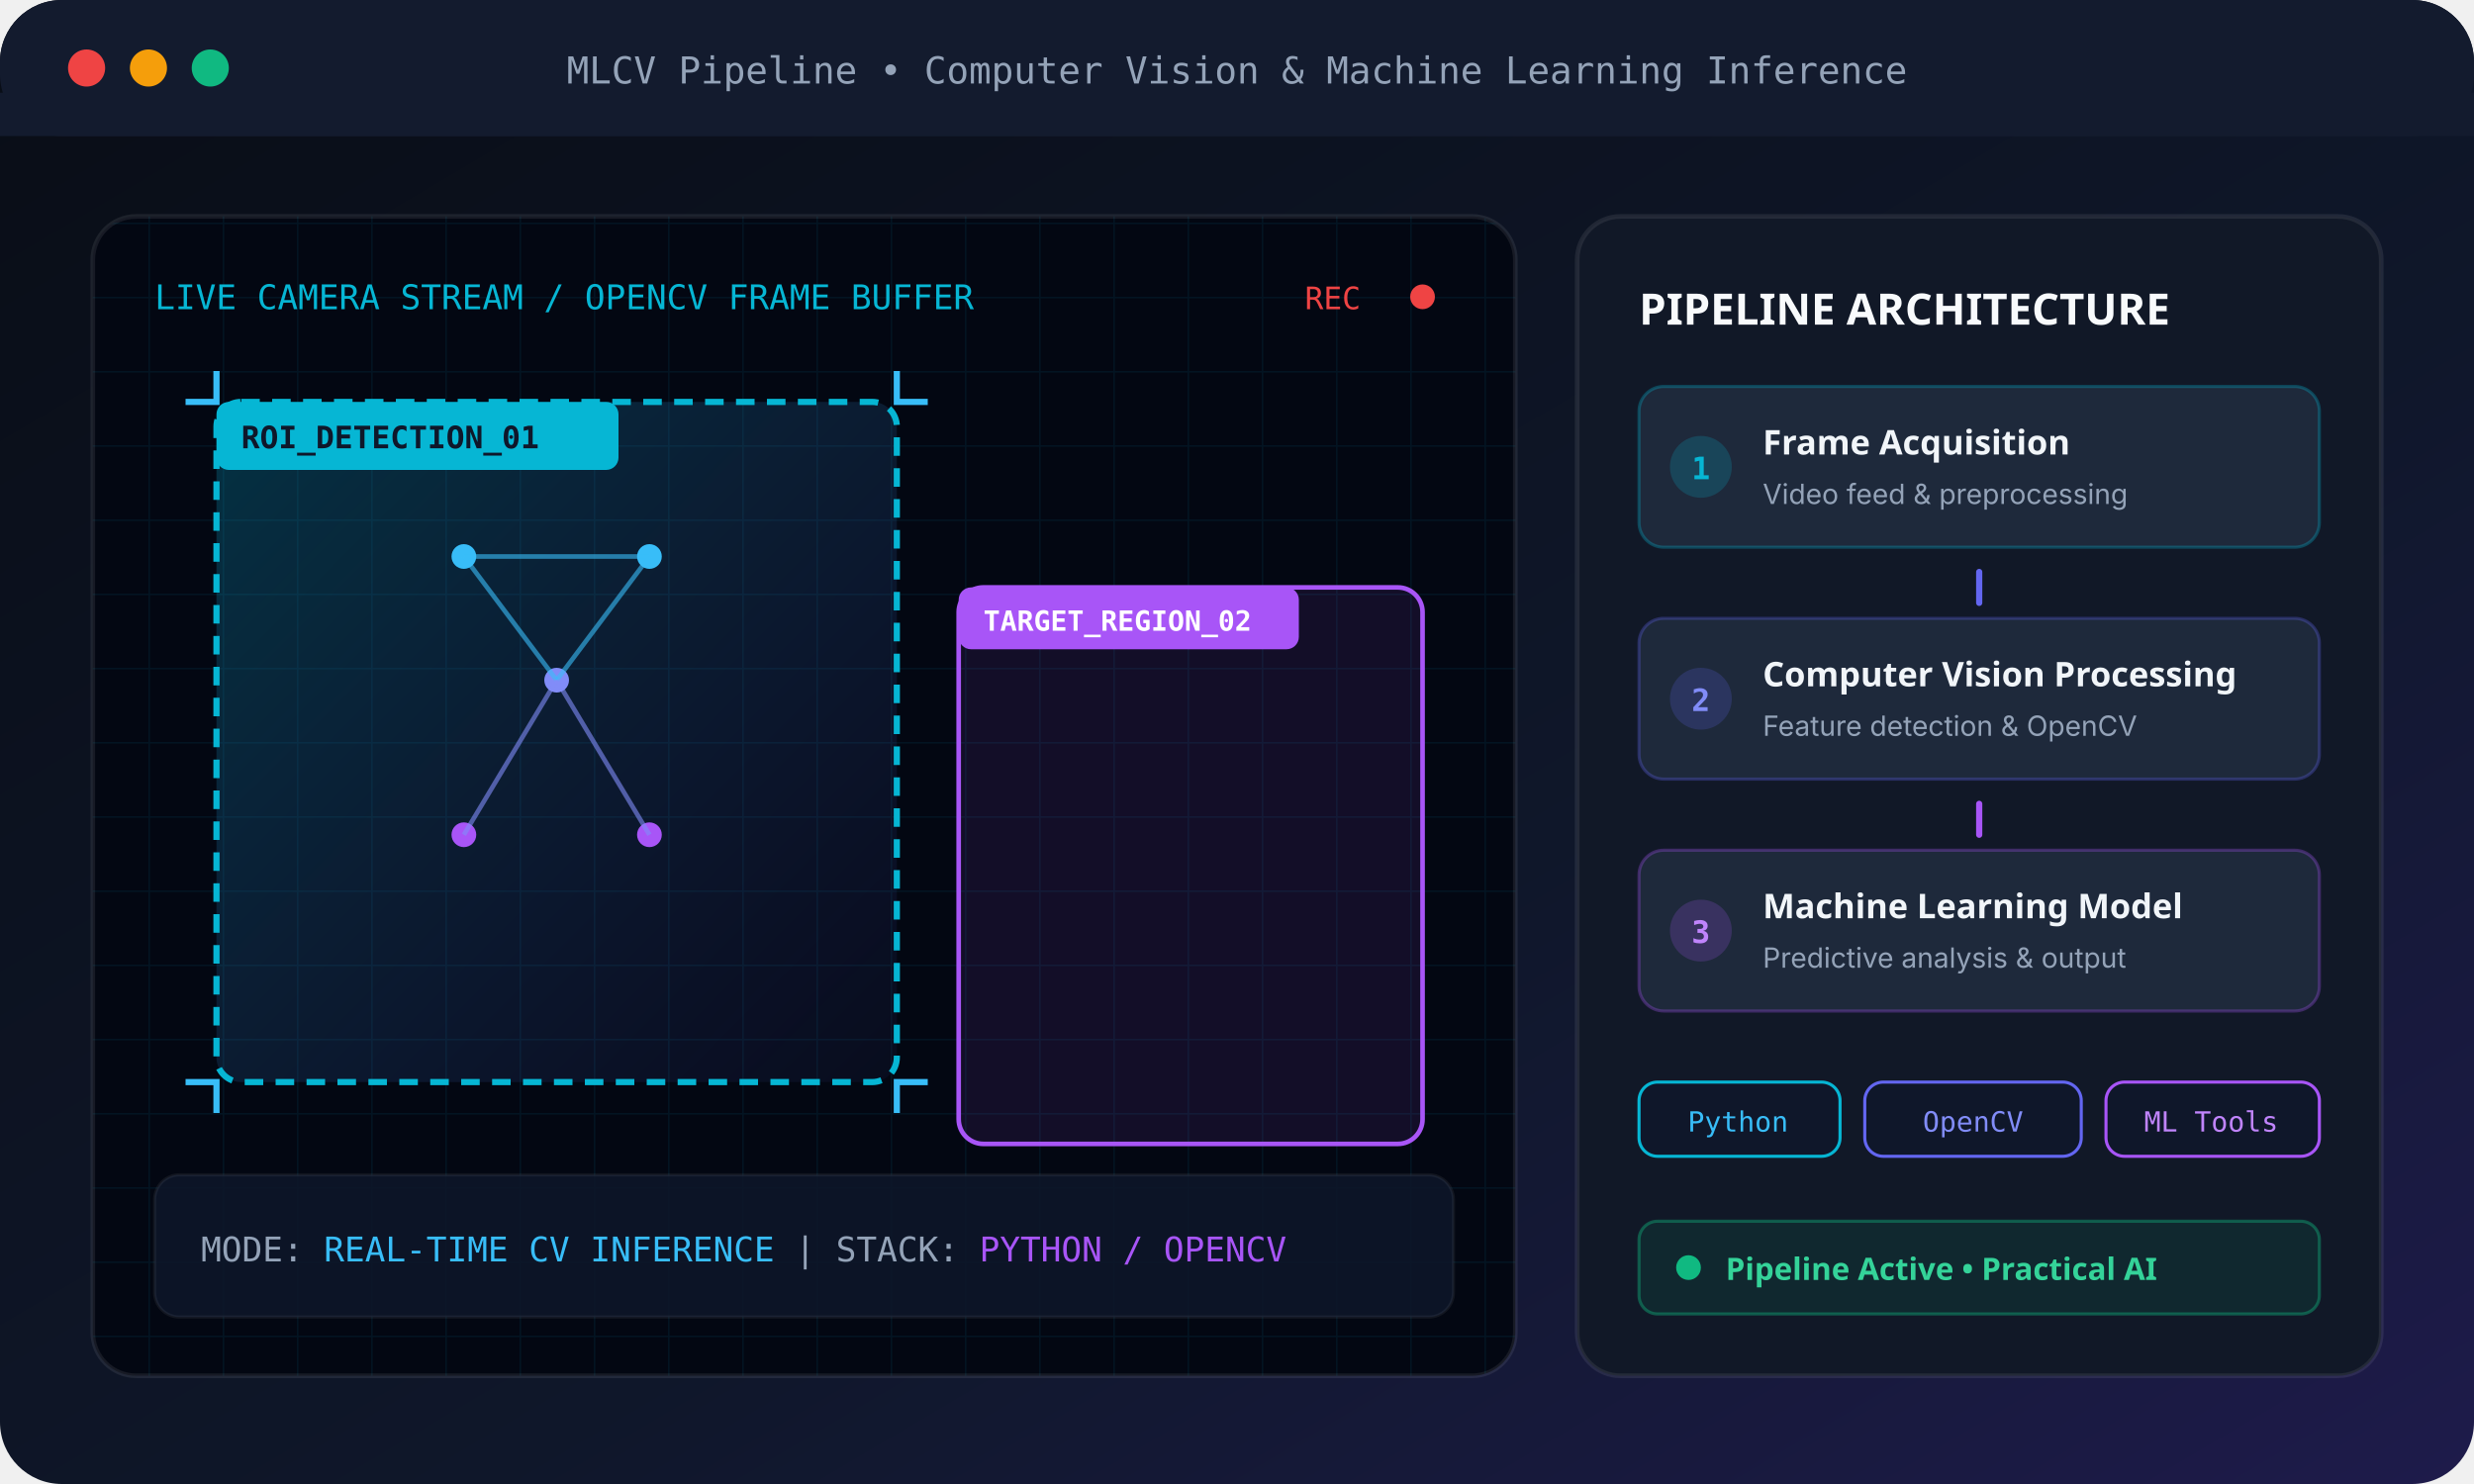
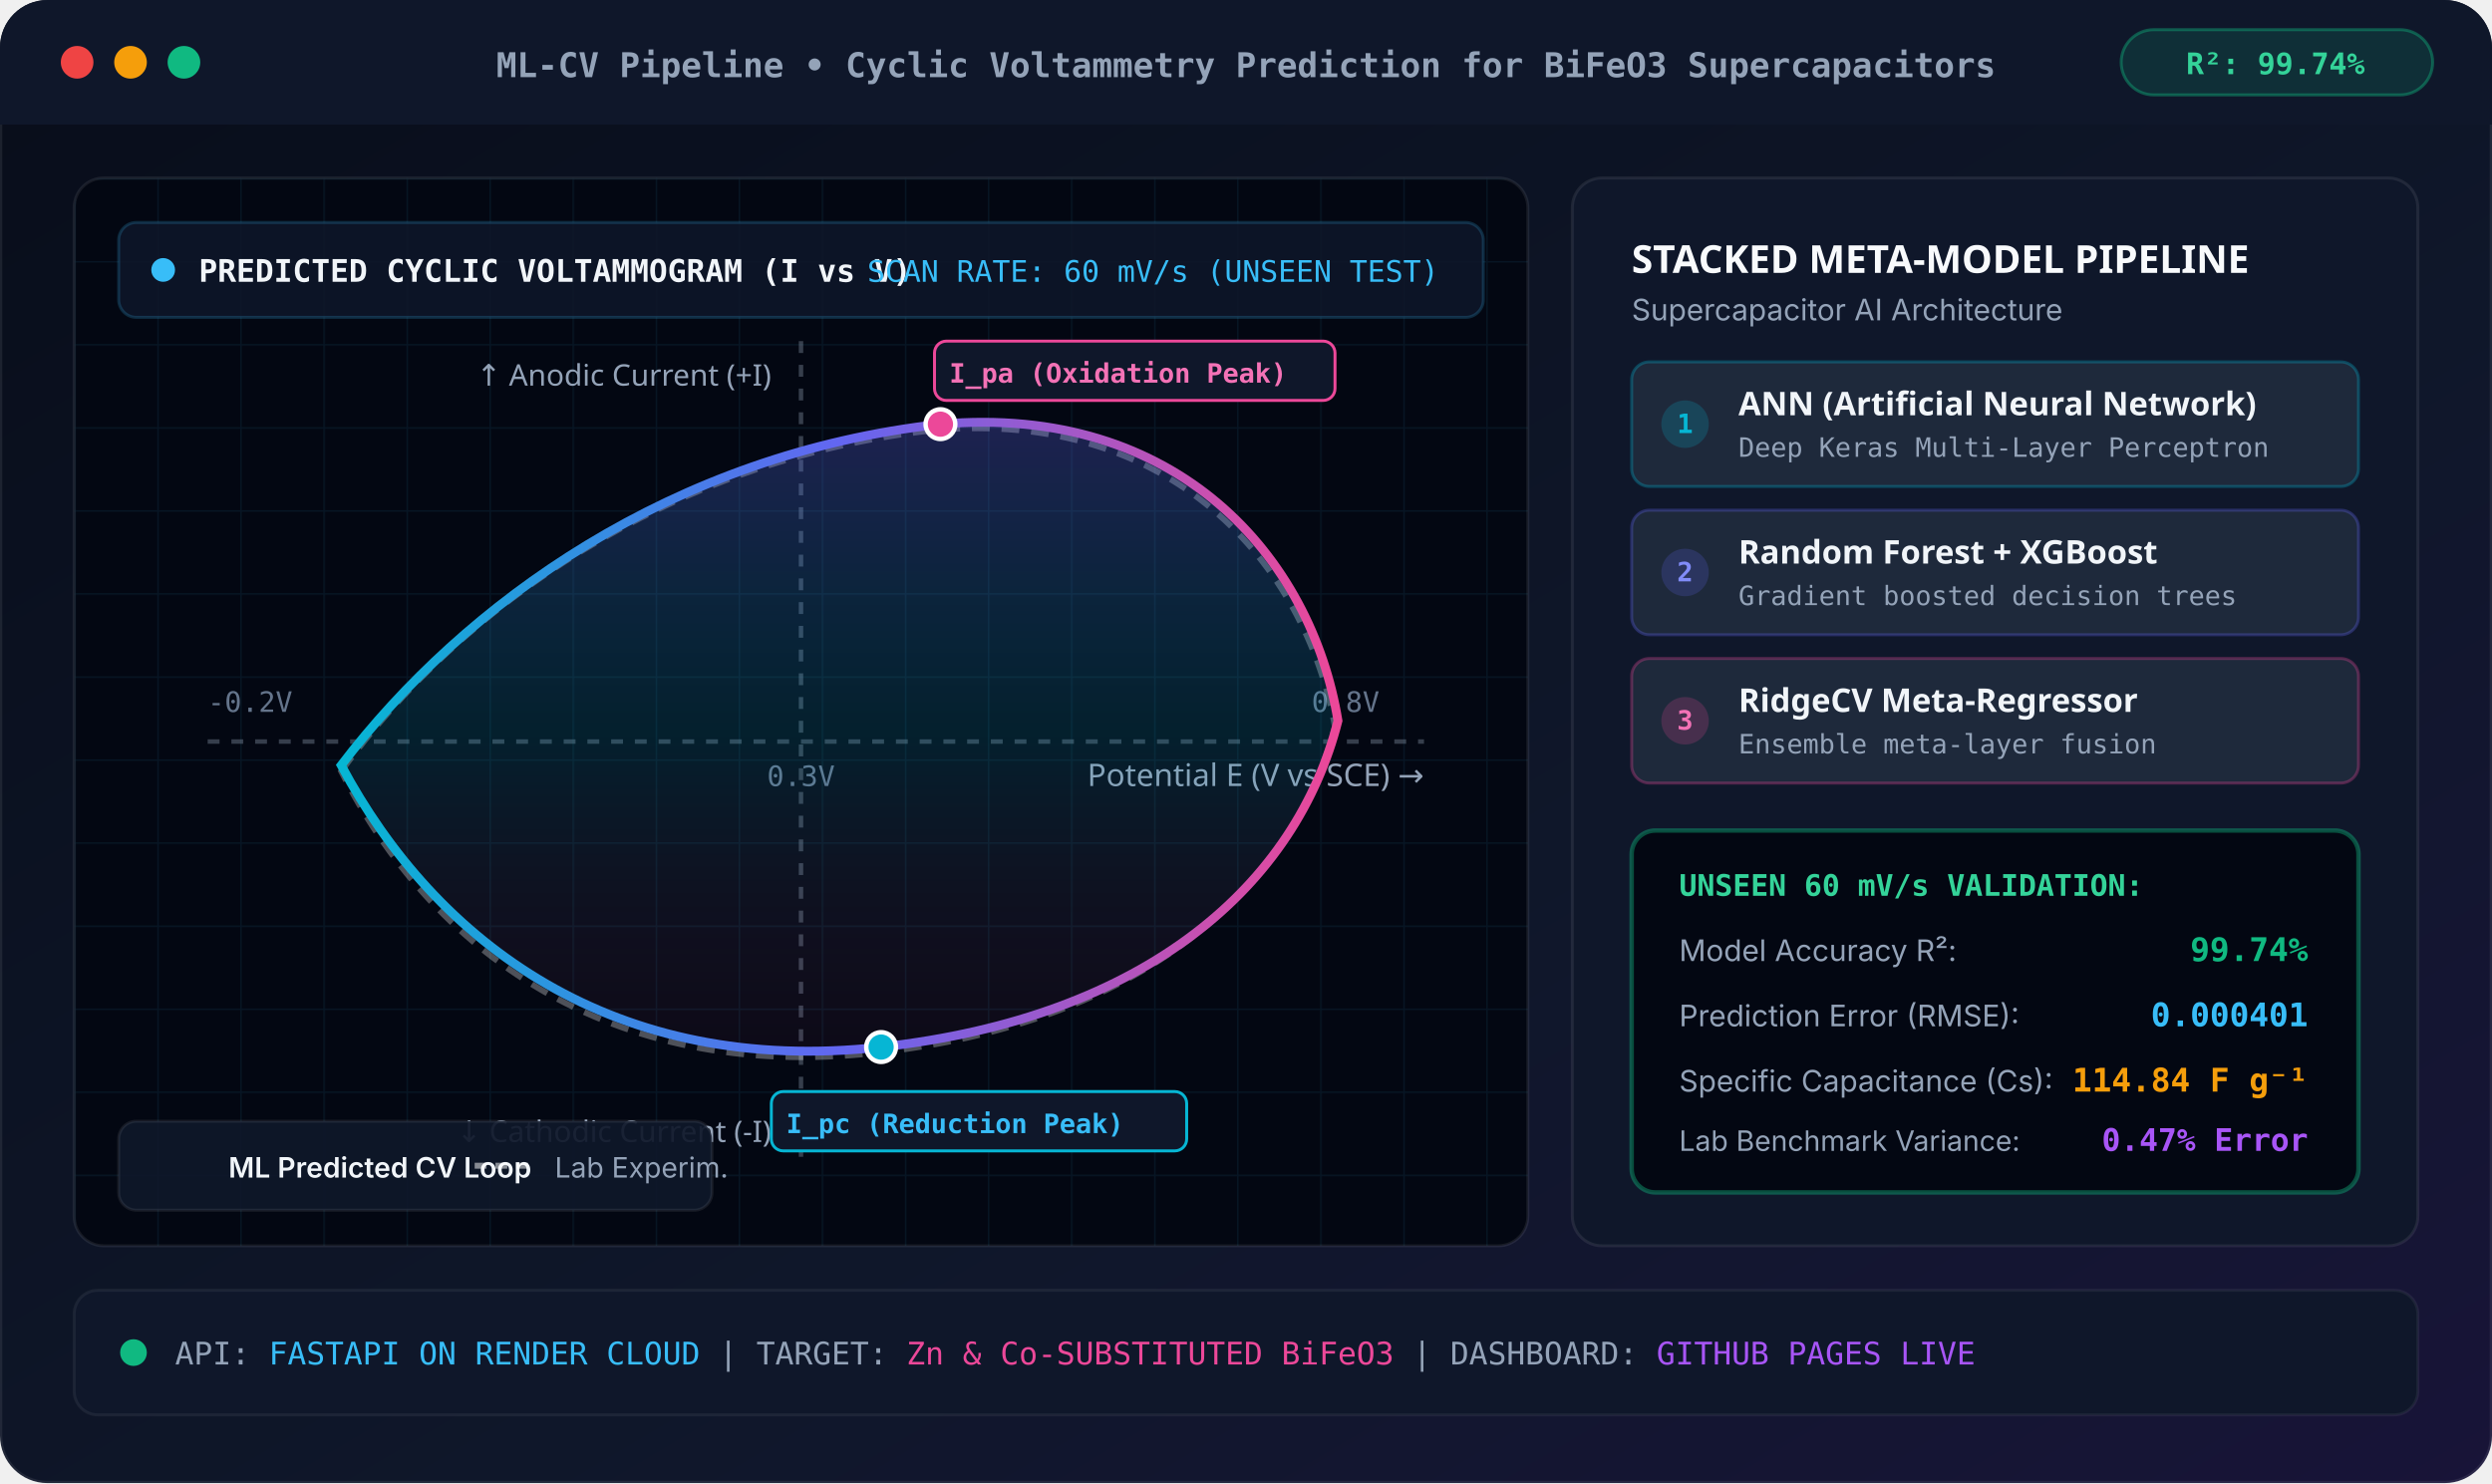
- <svg xmlns="http://www.w3.org/2000/svg" viewBox="0 0 800 480" width="100%" height="100%">
+ <svg xmlns="http://www.w3.org/2000/svg" viewBox="0 0 840 500" width="100%" height="100%">
  <defs>
-     <linearGradient id="mlBg" x1="0%" y1="0%" x2="100%" y2="100%">
-       <stop offset="0%" stop-color="#090d16" />
+     <linearGradient id="cvBg" x1="0%" y1="0%" x2="100%" y2="100%">
+       <stop offset="0%" stop-color="#080d1a" />
      <stop offset="60%" stop-color="#0f172a" />
-       <stop offset="100%" stop-color="#1e1b4b" />
+       <stop offset="100%" stop-color="#181438" />
    </linearGradient>
-     <linearGradient id="cyanPurple" x1="0%" y1="0%" x2="100%" y2="0%">
+     <linearGradient id="curveGlow" x1="0%" y1="0%" x2="100%" y2="0%">
      <stop offset="0%" stop-color="#06b6d4" />
      <stop offset="50%" stop-color="#6366f1" />
-       <stop offset="100%" stop-color="#a855f7" />
+       <stop offset="100%" stop-color="#ec4899" />
    </linearGradient>
-     <linearGradient id="boxGrad" x1="0%" y1="0%" x2="100%" y2="100%">
-       <stop offset="0%" stop-color="rgba(6, 182, 212, 0.25)" />
-       <stop offset="100%" stop-color="rgba(99, 102, 241, 0.05)" />
+     <linearGradient id="fillLoopGrad" x1="0%" y1="0%" x2="0%" y2="100%">
+       <stop offset="0%" stop-color="rgba(99, 102, 241, 0.28)" />
+       <stop offset="50%" stop-color="rgba(6, 182, 212, 0.14)" />
+       <stop offset="100%" stop-color="rgba(236, 72, 153, 0.04)" />
    </linearGradient>
+     <pattern id="voltGrid" width="28" height="28" patternUnits="userSpaceOnUse">
+       <path d="M 28 0 L 0 0 0 28" fill="none" stroke="rgba(56, 189, 248, 0.08)" stroke-width="1" />
+     </pattern>
  </defs>
-   <rect width="800" height="480" rx="20" fill="url(#mlBg)" />
-   <rect width="800" height="44" rx="20" fill="#131b2e" />
-   <rect y="30" width="800" height="14" fill="#131b2e" />
-   <circle cx="28" cy="22" r="6" fill="#ef4444" />
-   <circle cx="48" cy="22" r="6" fill="#f59e0b" />
-   <circle cx="68" cy="22" r="6" fill="#10b981" />
-   <text x="400" y="27" font-family="'Fira Code', monospace" font-size="12" fill="#94a3b8" text-anchor="middle">MLCV Pipeline • Computer Vision &amp; Machine Learning Inference</text>
-   <rect x="30" y="70" width="460" height="375" rx="14" fill="#030712" stroke="rgba(255,255,255,0.08)" stroke-width="1.5" />
-   <pattern id="camGrid" width="24" height="24" patternUnits="userSpaceOnUse">
-     <path d="M 24 0 L 0 0 0 24" fill="none" stroke="rgba(6, 182, 212, 0.08)" stroke-width="1" />
-   </pattern>
-   <rect x="30" y="70" width="460" height="375" rx="14" fill="url(#camGrid)" />
-   <text x="50" y="100" font-family="'Fira Code', monospace" font-size="11" fill="#06b6d4">LIVE CAMERA STREAM / OPENCV FRAME BUFFER</text>
-   <circle cx="460" cy="96" r="4" fill="#ef4444">
-     <animate attributeName="opacity" values="1;0.2;1" dur="1.5s" repeatCount="indefinite" />
-   </circle>
-   <text x="440" y="100" font-family="'Fira Code', monospace" font-size="10" fill="#ef4444" text-anchor="end">REC</text>
-   <rect x="70" y="130" width="220" height="220" rx="8" fill="url(#boxGrad)" stroke="#06b6d4" stroke-width="2" stroke-dasharray="6 4" />
-   <path d="M 60 130 L 70 130 L 70 120 M 290 120 L 290 130 L 300 130 M 60 350 L 70 350 L 70 360 M 300 350 L 290 350 L 290 360" fill="none" stroke="#38bdf8" stroke-width="2" />
-   <rect x="70" y="130" width="130" height="22" rx="4" fill="#06b6d4" />
-   <text x="78" y="145" font-family="'Fira Code', monospace" font-size="10" font-weight="700" fill="#0f172a">ROI_DETECTION_01</text>
-   <circle cx="150" cy="180" r="4" fill="#38bdf8" />
-   <circle cx="210" cy="180" r="4" fill="#38bdf8" />
-   <circle cx="180" cy="220" r="4" fill="#818cf8" />
-   <circle cx="150" cy="270" r="4" fill="#a855f7" />
-   <circle cx="210" cy="270" r="4" fill="#a855f7" />
-   <line x1="150" y1="180" x2="210" y2="180" stroke="#38bdf8" stroke-width="1.5" opacity="0.6" />
-   <line x1="150" y1="180" x2="180" y2="220" stroke="#38bdf8" stroke-width="1.5" opacity="0.6" />
-   <line x1="210" y1="180" x2="180" y2="220" stroke="#38bdf8" stroke-width="1.5" opacity="0.6" />
-   <line x1="180" y1="220" x2="150" y2="270" stroke="#818cf8" stroke-width="1.5" opacity="0.6" />
-   <line x1="180" y1="220" x2="210" y2="270" stroke="#818cf8" stroke-width="1.5" opacity="0.6" />
-   <rect x="310" y="190" width="150" height="180" rx="8" fill="rgba(168, 85, 247, 0.1)" stroke="#a855f7" stroke-width="1.5" />
-   <rect x="310" y="190" width="110" height="20" rx="4" fill="#a855f7" />
-   <text x="318" y="204" font-family="'Fira Code', monospace" font-size="9" font-weight="700" fill="#ffffff">TARGET_REGION_02</text>
-   <rect x="50" y="380" width="420" height="46" rx="8" fill="rgba(15, 23, 42, 0.85)" stroke="rgba(255,255,255,0.06)" />
-   <text x="65" y="408" font-family="'Fira Code', monospace" font-size="11" fill="#94a3b8">MODE: <tspan fill="#38bdf8">REAL-TIME CV INFERENCE</tspan> | STACK: <tspan fill="#a855f7">PYTHON / OPENCV</tspan>
-   </text>
-   <rect x="510" y="70" width="260" height="375" rx="14" fill="#111827" stroke="rgba(255,255,255,0.08)" stroke-width="1.5" />
-   <text x="530" y="105" font-family="'Plus Jakarta Sans', sans-serif" font-size="14" font-weight="700" fill="#f8fafc">PIPELINE ARCHITECTURE</text>
-   <g transform="translate(530, 125)">
-     <rect width="220" height="52" rx="8" fill="#1e293b" stroke="rgba(6, 182, 212, 0.3)" />
-     <circle cx="20" cy="26" r="10" fill="rgba(6, 182, 212, 0.2)" />
-     <text x="20" y="30" font-family="'Fira Code', monospace" font-size="10" font-weight="700" fill="#06b6d4" text-anchor="middle">1</text>
-     <text x="40" y="22" font-family="'Plus Jakarta Sans', sans-serif" font-size="11" font-weight="600" fill="#f1f5f9">Frame Acquisition</text>
-     <text x="40" y="38" font-family="'Inter', sans-serif" font-size="9" fill="#94a3b8">Video feed &amp; preprocessing</text>
+   <rect width="840" height="500" rx="16" fill="url(#cvBg)" stroke="rgba(255,255,255,0.08)" stroke-width="1.5" />
+   <rect width="840" height="42" rx="16" fill="#0f172a" />
+   <rect y="26" width="840" height="16" fill="#0f172a" />
+   <circle cx="26" cy="21" r="5.5" fill="#ef4444" />
+   <circle cx="44" cy="21" r="5.5" fill="#f59e0b" />
+   <circle cx="62" cy="21" r="5.5" fill="#10b981" />
+   <text x="420" y="26" font-family="'Fira Code', monospace" font-size="11.5" font-weight="600" fill="#94a3b8" text-anchor="middle">ML-CV Pipeline • Cyclic Voltammetry Prediction for BiFeO3 Supercapacitors</text>
+   <rect x="715" y="10" width="105" height="22" rx="11" fill="rgba(16, 185, 129, 0.15)" stroke="rgba(16, 185, 129, 0.4)" />
+   <text x="767" y="25" font-family="'Fira Code', monospace" font-size="10" font-weight="700" fill="#34d399" text-anchor="middle">R²: 99.74%</text>
+   <g transform="translate(25, 60)">
+     <rect width="490" height="360" rx="10" fill="#030712" stroke="rgba(255,255,255,0.08)" />
+     <rect width="490" height="360" rx="10" fill="url(#voltGrid)" />
+     <rect x="15" y="15" width="460" height="32" rx="6" fill="rgba(15, 23, 42, 0.85)" stroke="rgba(56, 189, 248, 0.2)" />
+     <circle cx="30" cy="31" r="4" fill="#38bdf8" />
+     <text x="42" y="35" font-family="'Fira Code', monospace" font-size="10.5" fill="#f1f5f9" font-weight="600">PREDICTED CYCLIC VOLTAMMOGRAM (I vs V)</text>
+     <text x="460" y="35" font-family="'Fira Code', monospace" font-size="10" fill="#38bdf8" text-anchor="end">SCAN RATE: 60 mV/s (UNSEEN TEST)</text>
+     <line x1="45" y1="190" x2="455" y2="190" stroke="rgba(148, 163, 184, 0.35)" stroke-width="1.5" stroke-dasharray="4 4" />
+     <line x1="245" y1="55" x2="245" y2="330" stroke="rgba(148, 163, 184, 0.35)" stroke-width="1.5" stroke-dasharray="4 4" />
+     <text x="455" y="205" font-family="'Plus Jakarta Sans', sans-serif" font-size="10.5" fill="#94a3b8" text-anchor="end">Potential E (V vs SCE) →</text>
+     <text x="45" y="180" font-family="'Fira Code', monospace" font-size="9.5" fill="#64748b">-0.2V</text>
+     <text x="245" y="205" font-family="'Fira Code', monospace" font-size="9.5" fill="#64748b" text-anchor="middle">0.3V</text>
+     <text x="440" y="180" font-family="'Fira Code', monospace" font-size="9.5" fill="#64748b" text-anchor="end">0.8V</text>
+     <text x="235" y="70" font-family="'Plus Jakarta Sans', sans-serif" font-size="10" fill="#94a3b8" text-anchor="end">↑ Anodic Current (+I)</text>
+     <text x="235" y="325" font-family="'Plus Jakarta Sans', sans-serif" font-size="10" fill="#94a3b8" text-anchor="end">↓ Cathodic Current (-I)</text>
+     <path d="M 90 200 C 130 145, 200 95, 290 85 C 370 78, 415 130, 425 185 C 410 240, 360 285, 270 295 C 180 305, 120 260, 90 200 Z" fill="none" stroke="rgba(255,255,255,0.3)" stroke-width="2" stroke-dasharray="6 4" />
+     <path d="M 90 198 C 132 143, 202 93, 292 83 C 372 76, 417 128, 426 183 C 412 238, 362 283, 272 293 C 182 303, 122 258, 90 198 Z" fill="url(#fillLoopGrad)" stroke="url(#curveGlow)" stroke-width="3" />
+     <circle cx="292" cy="83" r="5" fill="#ec4899" stroke="#fff" stroke-width="1.5" />
+     <rect x="290" y="55" width="135" height="20" rx="4" fill="#0f172a" stroke="#ec4899" stroke-width="1" />
+     <text x="295" y="69" font-family="'Fira Code', monospace" font-size="9" font-weight="700" fill="#f472b6">I_pa (Oxidation Peak)</text>
+     <circle cx="272" cy="293" r="5" fill="#06b6d4" stroke="#fff" stroke-width="1.5" />
+     <rect x="235" y="308" width="140" height="20" rx="4" fill="#0f172a" stroke="#06b6d4" stroke-width="1" />
+     <text x="240" y="322" font-family="'Fira Code', monospace" font-size="9" font-weight="700" fill="#38bdf8">I_pc (Reduction Peak)</text>
+     <rect x="15" y="318" width="200" height="30" rx="6" fill="rgba(15,23,42,0.92)" stroke="rgba(255,255,255,0.08)" />
+     <line x1="25" y1="333" x2="45" y2="333" stroke="url(#curveGlow)" stroke-width="3" />
+     <text x="52" y="337" font-family="'Inter', sans-serif" font-size="9.5" fill="#f1f5f9" font-weight="600">ML Predicted CV Loop</text>
+     <line x1="135" y1="333" x2="155" y2="333" stroke="rgba(255,255,255,0.5)" stroke-width="2" stroke-dasharray="4 3" />
+     <text x="162" y="337" font-family="'Inter', sans-serif" font-size="9.5" fill="#94a3b8">Lab Experim.</text>
  </g>
-   <path d="M 640 185 L 640 195" stroke="#6366f1" stroke-width="2" stroke-linecap="round" />
-   <g transform="translate(530, 200)">
-     <rect width="220" height="52" rx="8" fill="#1e293b" stroke="rgba(99, 102, 241, 0.3)" />
-     <circle cx="20" cy="26" r="10" fill="rgba(99, 102, 241, 0.2)" />
-     <text x="20" y="30" font-family="'Fira Code', monospace" font-size="10" font-weight="700" fill="#818cf8" text-anchor="middle">2</text>
-     <text x="40" y="22" font-family="'Plus Jakarta Sans', sans-serif" font-size="11" font-weight="600" fill="#f1f5f9">Computer Vision Processing</text>
-     <text x="40" y="38" font-family="'Inter', sans-serif" font-size="9" fill="#94a3b8">Feature detection &amp; OpenCV</text>
+   <g transform="translate(530, 60)">
+     <rect width="285" height="360" rx="10" fill="#0f172a" stroke="rgba(255,255,255,0.08)" />
+     <text x="20" y="32" font-family="'Plus Jakarta Sans', sans-serif" font-size="13" font-weight="700" fill="#f8fafc">STACKED META-MODEL PIPELINE</text>
+     <text x="20" y="48" font-family="'Inter', sans-serif" font-size="10" fill="#94a3b8">Supercapacitor AI Architecture</text>
+     <g transform="translate(20, 62)">
+       <rect width="245" height="42" rx="6" fill="#1e293b" stroke="rgba(6, 182, 212, 0.3)" />
+       <circle cx="18" cy="21" r="8" fill="rgba(6, 182, 212, 0.2)" />
+       <text x="18" y="24" font-family="'Fira Code', monospace" font-size="9" font-weight="700" fill="#06b6d4" text-anchor="middle">1</text>
+       <text x="36" y="18" font-family="'Plus Jakarta Sans', sans-serif" font-size="11" font-weight="700" fill="#f1f5f9">ANN (Artificial Neural Network)</text>
+       <text x="36" y="32" font-family="'Fira Code', monospace" font-size="9" fill="#94a3b8">Deep Keras Multi-Layer Perceptron</text>
+     </g>
+     <g transform="translate(20, 112)">
+       <rect width="245" height="42" rx="6" fill="#1e293b" stroke="rgba(99, 102, 241, 0.3)" />
+       <circle cx="18" cy="21" r="8" fill="rgba(99, 102, 241, 0.2)" />
+       <text x="18" y="24" font-family="'Fira Code', monospace" font-size="9" font-weight="700" fill="#818cf8" text-anchor="middle">2</text>
+       <text x="36" y="18" font-family="'Plus Jakarta Sans', sans-serif" font-size="11" font-weight="700" fill="#f1f5f9">Random Forest + XGBoost</text>
+       <text x="36" y="32" font-family="'Fira Code', monospace" font-size="9" fill="#94a3b8">Gradient boosted decision trees</text>
+     </g>
+     <g transform="translate(20, 162)">
+       <rect width="245" height="42" rx="6" fill="#1e293b" stroke="rgba(236, 72, 153, 0.3)" />
+       <circle cx="18" cy="21" r="8" fill="rgba(236, 72, 153, 0.2)" />
+       <text x="18" y="24" font-family="'Fira Code', monospace" font-size="9" font-weight="700" fill="#f472b6" text-anchor="middle">3</text>
+       <text x="36" y="18" font-family="'Plus Jakarta Sans', sans-serif" font-size="11" font-weight="700" fill="#f1f5f9">RidgeCV Meta-Regressor</text>
+       <text x="36" y="32" font-family="'Fira Code', monospace" font-size="9" fill="#94a3b8">Ensemble meta-layer fusion</text>
+     </g>
+     <g transform="translate(20, 220)">
+       <rect width="245" height="122" rx="8" fill="#030712" stroke="rgba(16, 185, 129, 0.4)" stroke-width="1.5" />
+       <text x="16" y="22" font-family="'Fira Code', monospace" font-size="10" font-weight="700" fill="#34d399">UNSEEN 60 mV/s VALIDATION:</text>
+       <text x="16" y="44" font-family="'Inter', sans-serif" font-size="10" fill="#94a3b8">Model Accuracy R²:</text>
+       <text x="228" y="44" font-family="'Fira Code', monospace" font-size="11" font-weight="700" fill="#10b981" text-anchor="end">99.74%</text>
+       <text x="16" y="66" font-family="'Inter', sans-serif" font-size="10" fill="#94a3b8">Prediction Error (RMSE):</text>
+       <text x="228" y="66" font-family="'Fira Code', monospace" font-size="11" font-weight="700" fill="#38bdf8" text-anchor="end">0.000401</text>
+       <text x="16" y="88" font-family="'Inter', sans-serif" font-size="10" fill="#94a3b8">Specific Capacitance (Cs):</text>
+       <text x="228" y="88" font-family="'Fira Code', monospace" font-size="11" font-weight="700" fill="#f59e0b" text-anchor="end">114.84 F g⁻¹</text>
+       <text x="16" y="108" font-family="'Inter', sans-serif" font-size="9.5" fill="#94a3b8">Lab Benchmark Variance:</text>
+       <text x="228" y="108" font-family="'Fira Code', monospace" font-size="10.5" font-weight="700" fill="#a855f7" text-anchor="end">0.47% Error</text>
+     </g>
  </g>
-   <path d="M 640 260 L 640 270" stroke="#a855f7" stroke-width="2" stroke-linecap="round" />
-   <g transform="translate(530, 275)">
-     <rect width="220" height="52" rx="8" fill="#1e293b" stroke="rgba(168, 85, 247, 0.3)" />
-     <circle cx="20" cy="26" r="10" fill="rgba(168, 85, 247, 0.2)" />
-     <text x="20" y="30" font-family="'Fira Code', monospace" font-size="10" font-weight="700" fill="#c084fc" text-anchor="middle">3</text>
-     <text x="40" y="22" font-family="'Plus Jakarta Sans', sans-serif" font-size="11" font-weight="600" fill="#f1f5f9">Machine Learning Model</text>
-     <text x="40" y="38" font-family="'Inter', sans-serif" font-size="9" fill="#94a3b8">Predictive analysis &amp; output</text>
-   </g>
-   <g transform="translate(530, 350)">
-     <rect x="0" y="0" width="65" height="24" rx="6" fill="#0f172a" stroke="#06b6d4" stroke-width="1" />
-     <text x="32" y="16" font-family="'Fira Code', monospace" font-size="9" fill="#38bdf8" text-anchor="middle">Python</text>
-     <rect x="73" y="0" width="70" height="24" rx="6" fill="#0f172a" stroke="#6366f1" stroke-width="1" />
-     <text x="108" y="16" font-family="'Fira Code', monospace" font-size="9" fill="#818cf8" text-anchor="middle">OpenCV</text>
-     <rect x="151" y="0" width="69" height="24" rx="6" fill="#0f172a" stroke="#a855f7" stroke-width="1" />
-     <text x="185" y="16" font-family="'Fira Code', monospace" font-size="9" fill="#c084fc" text-anchor="middle">ML Tools</text>
-   </g>
-   <g transform="translate(530, 395)">
-     <rect width="220" height="30" rx="6" fill="rgba(16, 185, 129, 0.1)" stroke="rgba(16, 185, 129, 0.4)" stroke-width="1" />
-     <circle cx="16" cy="15" r="4" fill="#10b981" />
-     <text x="28" y="19" font-family="'Plus Jakarta Sans', sans-serif" font-size="10" font-weight="600" fill="#34d399">Pipeline Active • Practical AI</text>
+   <g transform="translate(25, 435)">
+     <rect width="790" height="42" rx="8" fill="#0f172a" stroke="rgba(255,255,255,0.06)" />
+     <circle cx="20" cy="21" r="4.5" fill="#10b981" />
+     <text x="34" y="25" font-family="'Fira Code', monospace" font-size="10.5" fill="#94a3b8">API: <tspan fill="#38bdf8">FASTAPI ON RENDER CLOUD</tspan> | TARGET: <tspan fill="#ec4899">Zn &amp; Co-SUBSTITUTED BiFeO3</tspan> | DASHBOARD: <tspan fill="#a855f7">GITHUB PAGES LIVE</tspan>
+     </text>
  </g>
</svg>
